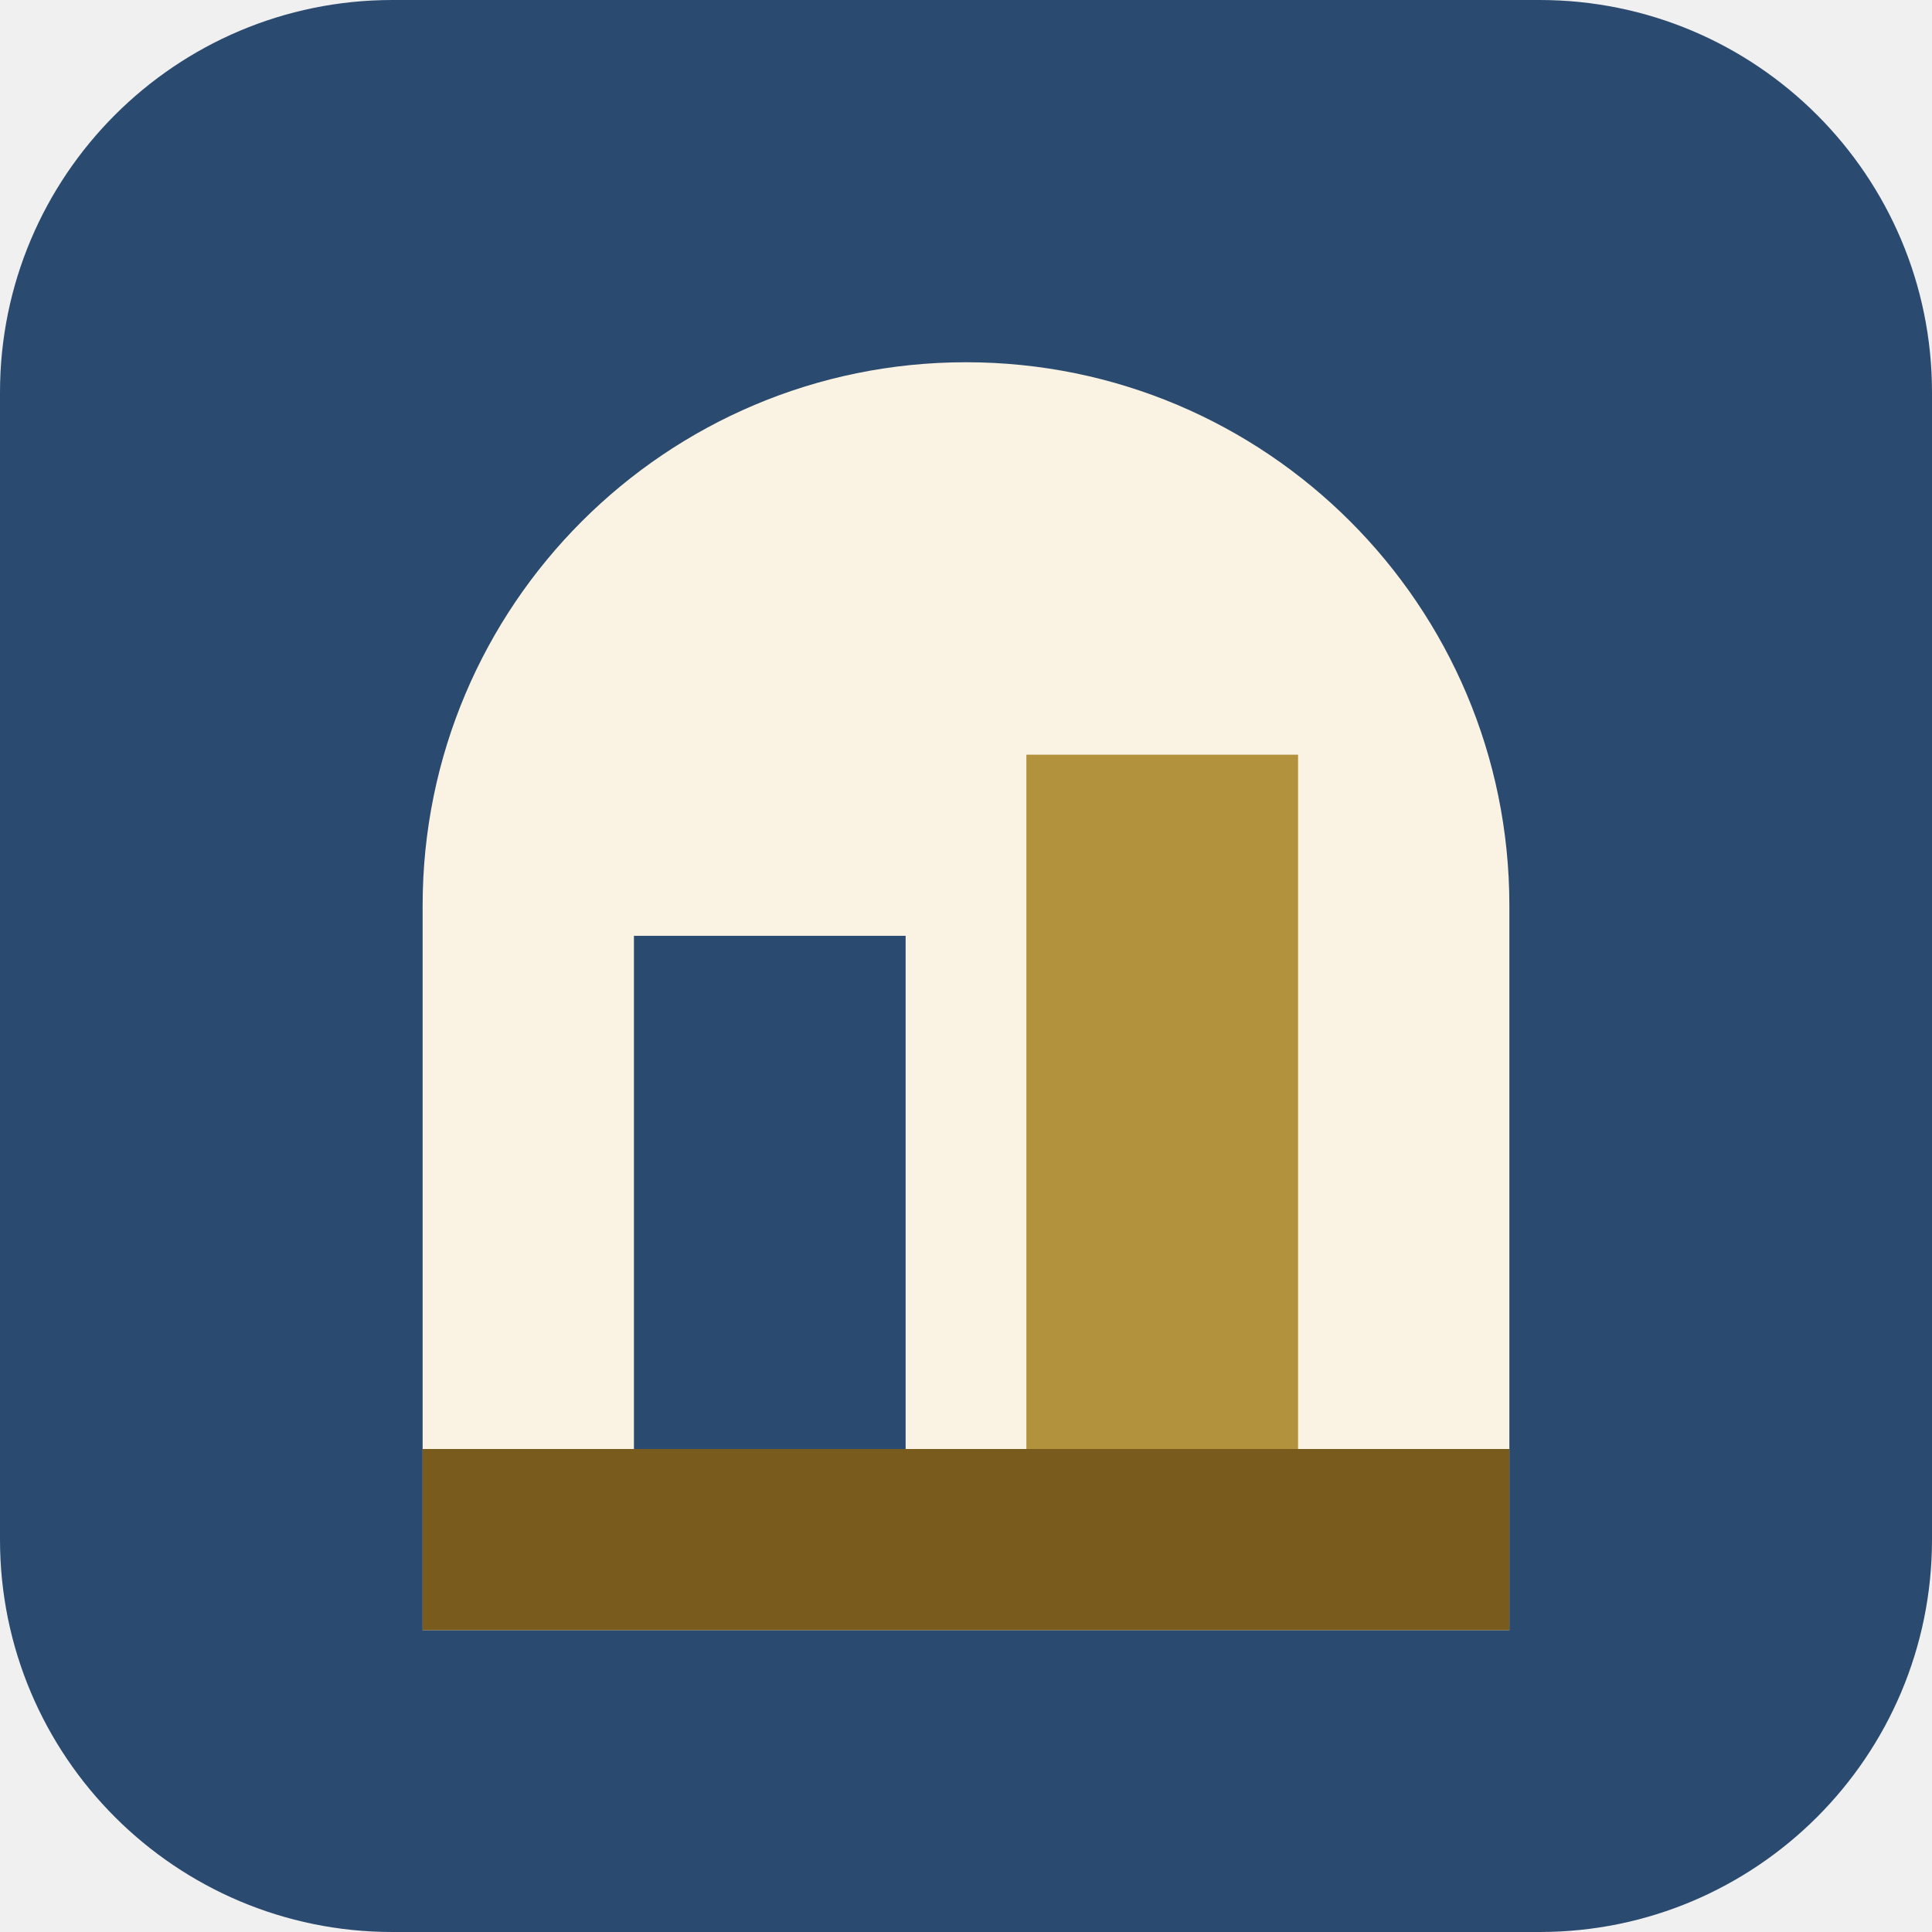
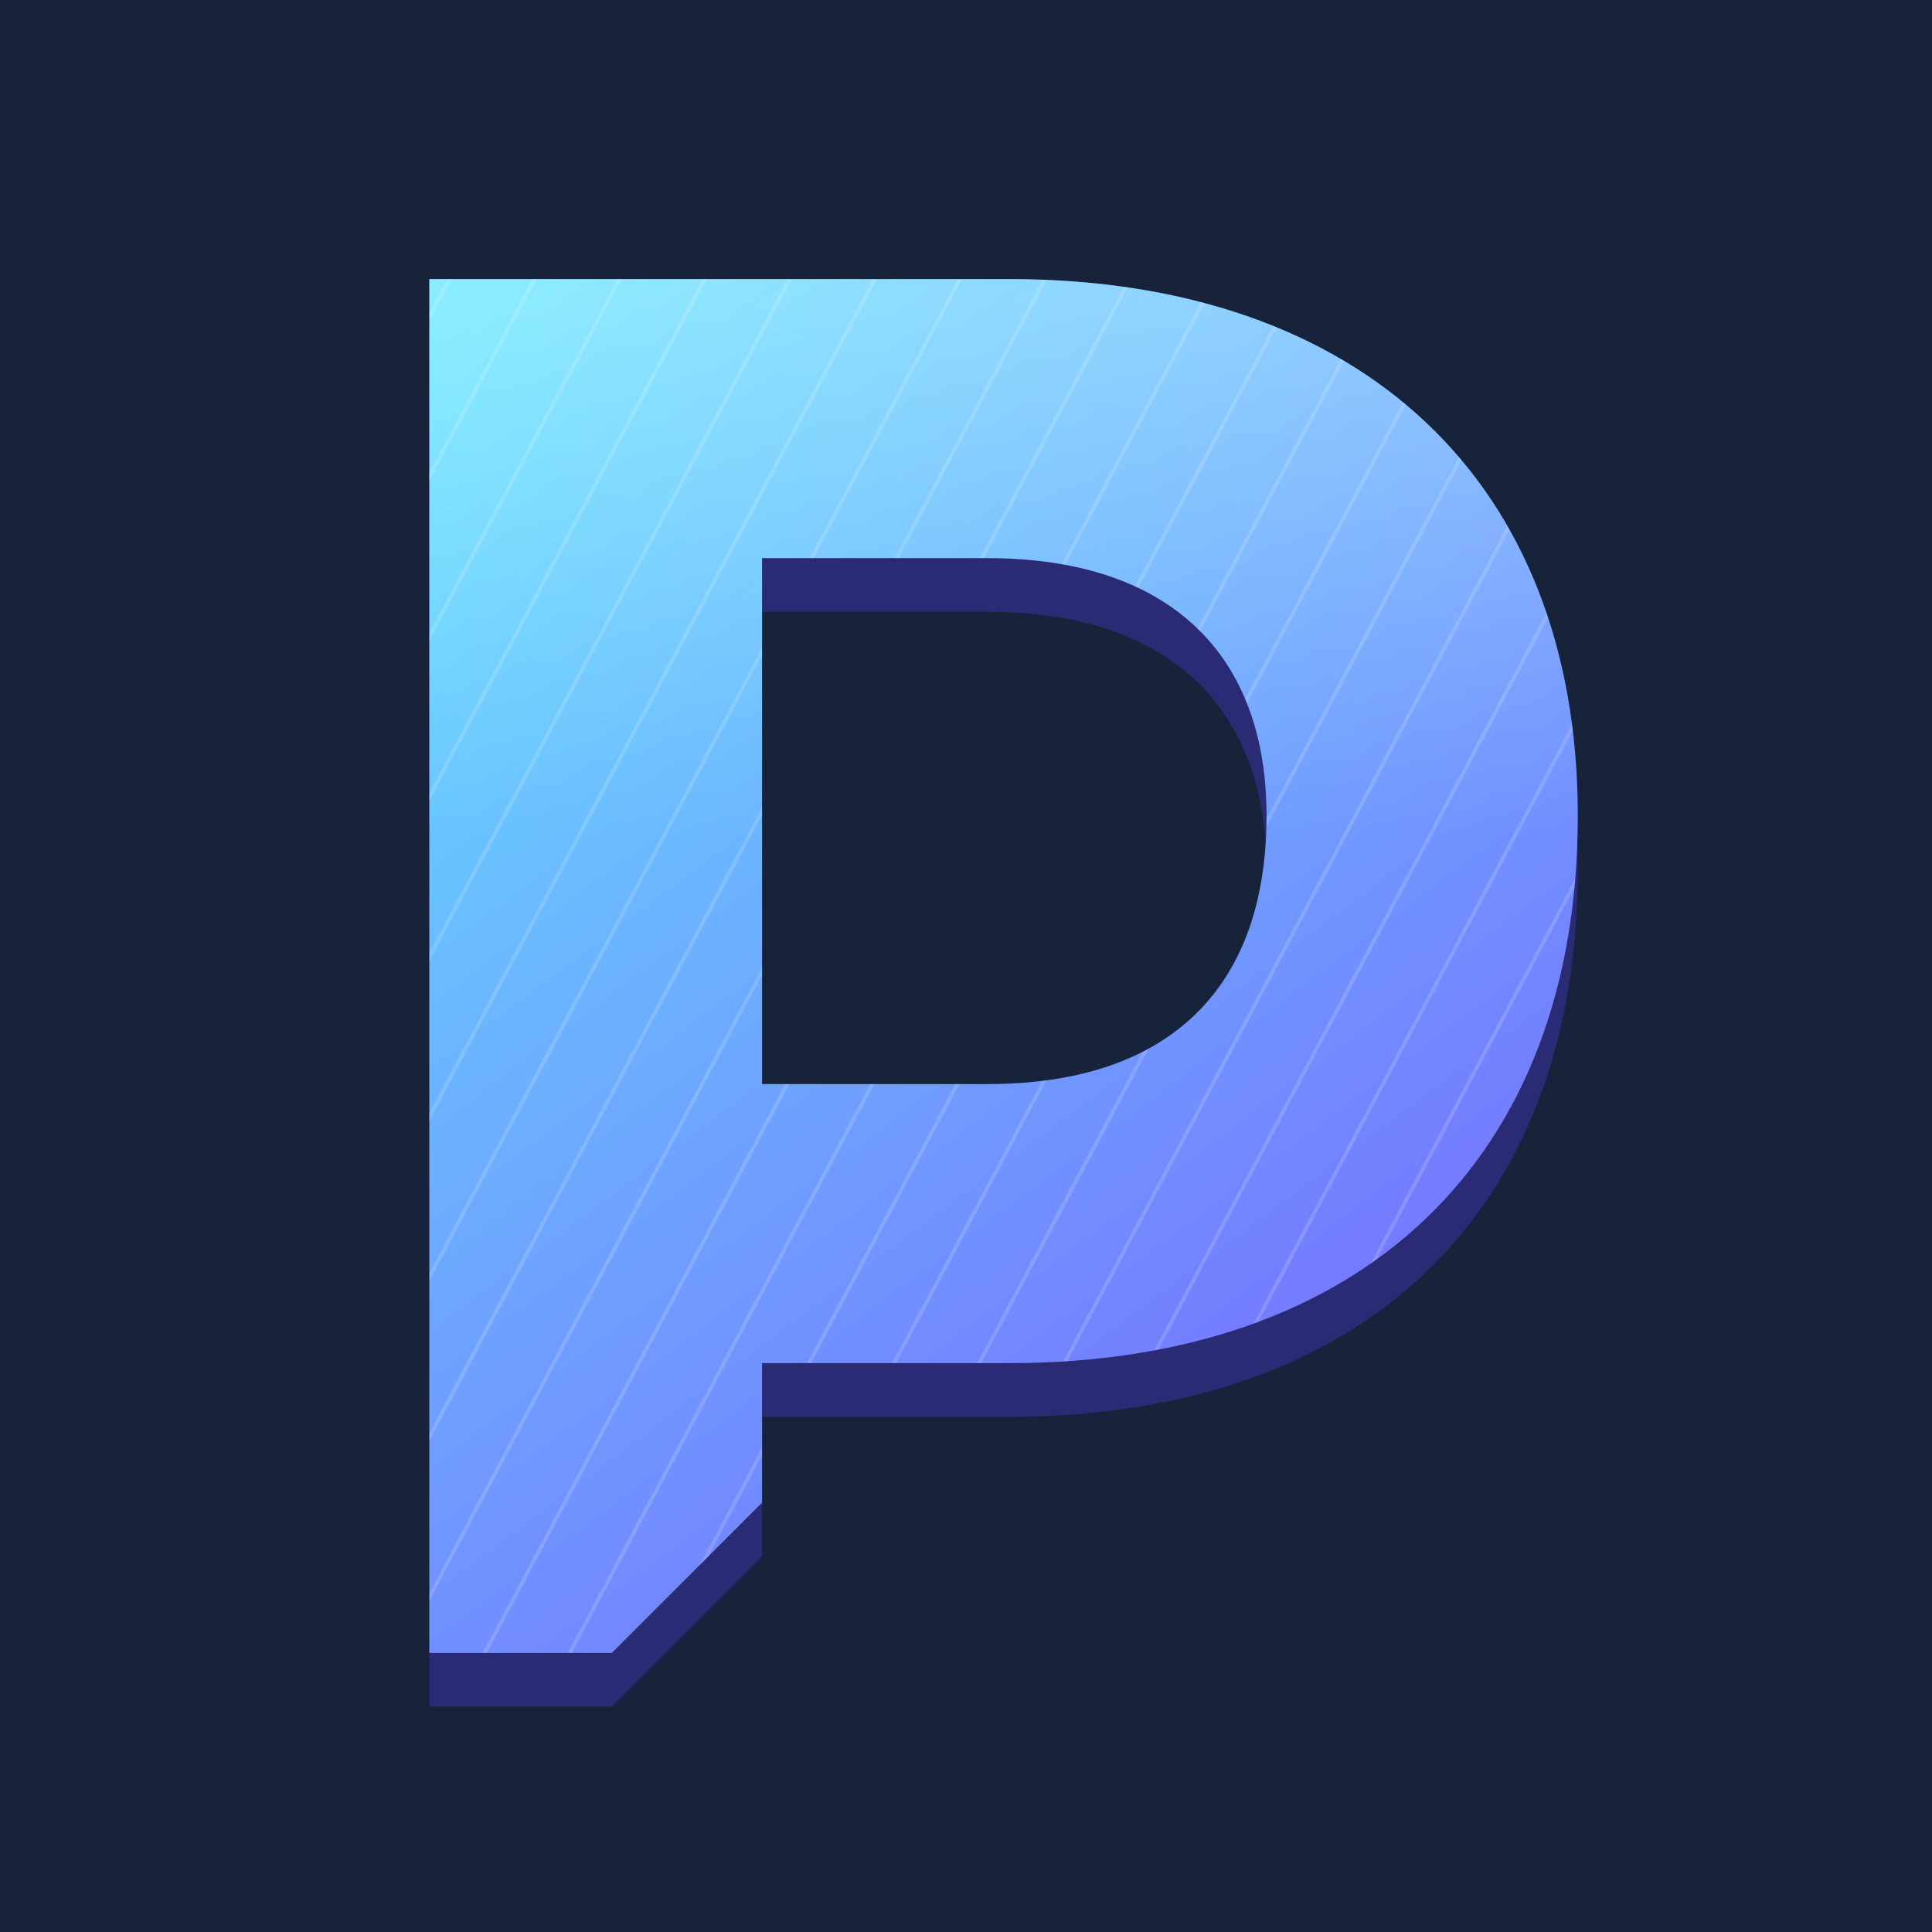
- <svg xmlns="http://www.w3.org/2000/svg" viewBox="0 0 64 64" role="img" aria-label="Papol">
-   <rect width="64" height="64" rx="13" fill="#2b4a6f" />
-   <path d="M14 54V30a18 18 0 0 1 36 0v24z" fill="#faf3e3" />
-   <rect x="21" y="31" width="9" height="17" fill="#2b4a6f" />
-   <rect x="34" y="25" width="9" height="23" fill="#b3923d" />
-   <rect x="14" y="48" width="36" height="6" fill="#7a5b1e" />
+ <svg xmlns="http://www.w3.org/2000/svg" viewBox="0 0 180 180" role="img" aria-labelledby="title desc">
+   <defs>
+     <linearGradient id="mark" x1="42" y1="28" x2="130" y2="145" gradientUnits="userSpaceOnUse">
+       <stop stop-color="#63e6ff" />
+       <stop offset="1" stop-color="#7867ff" />
+     </linearGradient>
+     <linearGradient id="mark-highlight" x1="88" y1="28" x2="88" y2="132" gradientUnits="userSpaceOnUse">
+       <stop stop-color="#ffffff" stop-opacity=".26" />
+       <stop offset=".48" stop-color="#ffffff" stop-opacity="0" />
+     </linearGradient>
+     <pattern id="mark-texture" width="7" height="7" patternUnits="userSpaceOnUse" patternTransform="rotate(28)">
+       <path d="M0 0v7" stroke="#ffffff" stroke-opacity=".16" stroke-width=".7" />
+     </pattern>
+     <clipPath id="p-clip">
+       <path clip-rule="evenodd" d="M40 154V26h54c33 0 53 19 53 50 0 32-20 51-53 51H71v13l-14 14H40Zm31-102v49h21c17 0 26-9 26-25 0-15-9-24-26-24H71Z" />
+     </clipPath>
+   </defs>
+   <rect width="180" height="180" fill="#17233b" />
+   <path transform="translate(0 5)" fill="#392f9d" fill-opacity=".58" fill-rule="evenodd" d="M40 154V26h54c33 0 53 19 53 50 0 32-20 51-53 51H71v13l-14 14H40Zm31-102v49h21c17 0 26-9 26-25 0-15-9-24-26-24H71Z" />
+   <path fill="url(#mark)" fill-rule="evenodd" d="M40 154V26h54c33 0 53 19 53 50 0 32-20 51-53 51H71v13l-14 14H40Zm31-102v49h21c17 0 26-9 26-25 0-15-9-24-26-24H71Z" />
+   <path fill="url(#mark-highlight)" fill-rule="evenodd" d="M40 154V26h54c33 0 53 19 53 50 0 32-20 51-53 51H71v13l-14 14H40Zm31-102v49h21c17 0 26-9 26-25 0-15-9-24-26-24H71Z" />
+   <rect x="38" y="24" width="112" height="133" fill="url(#mark-texture)" clip-path="url(#p-clip)" />
</svg>
